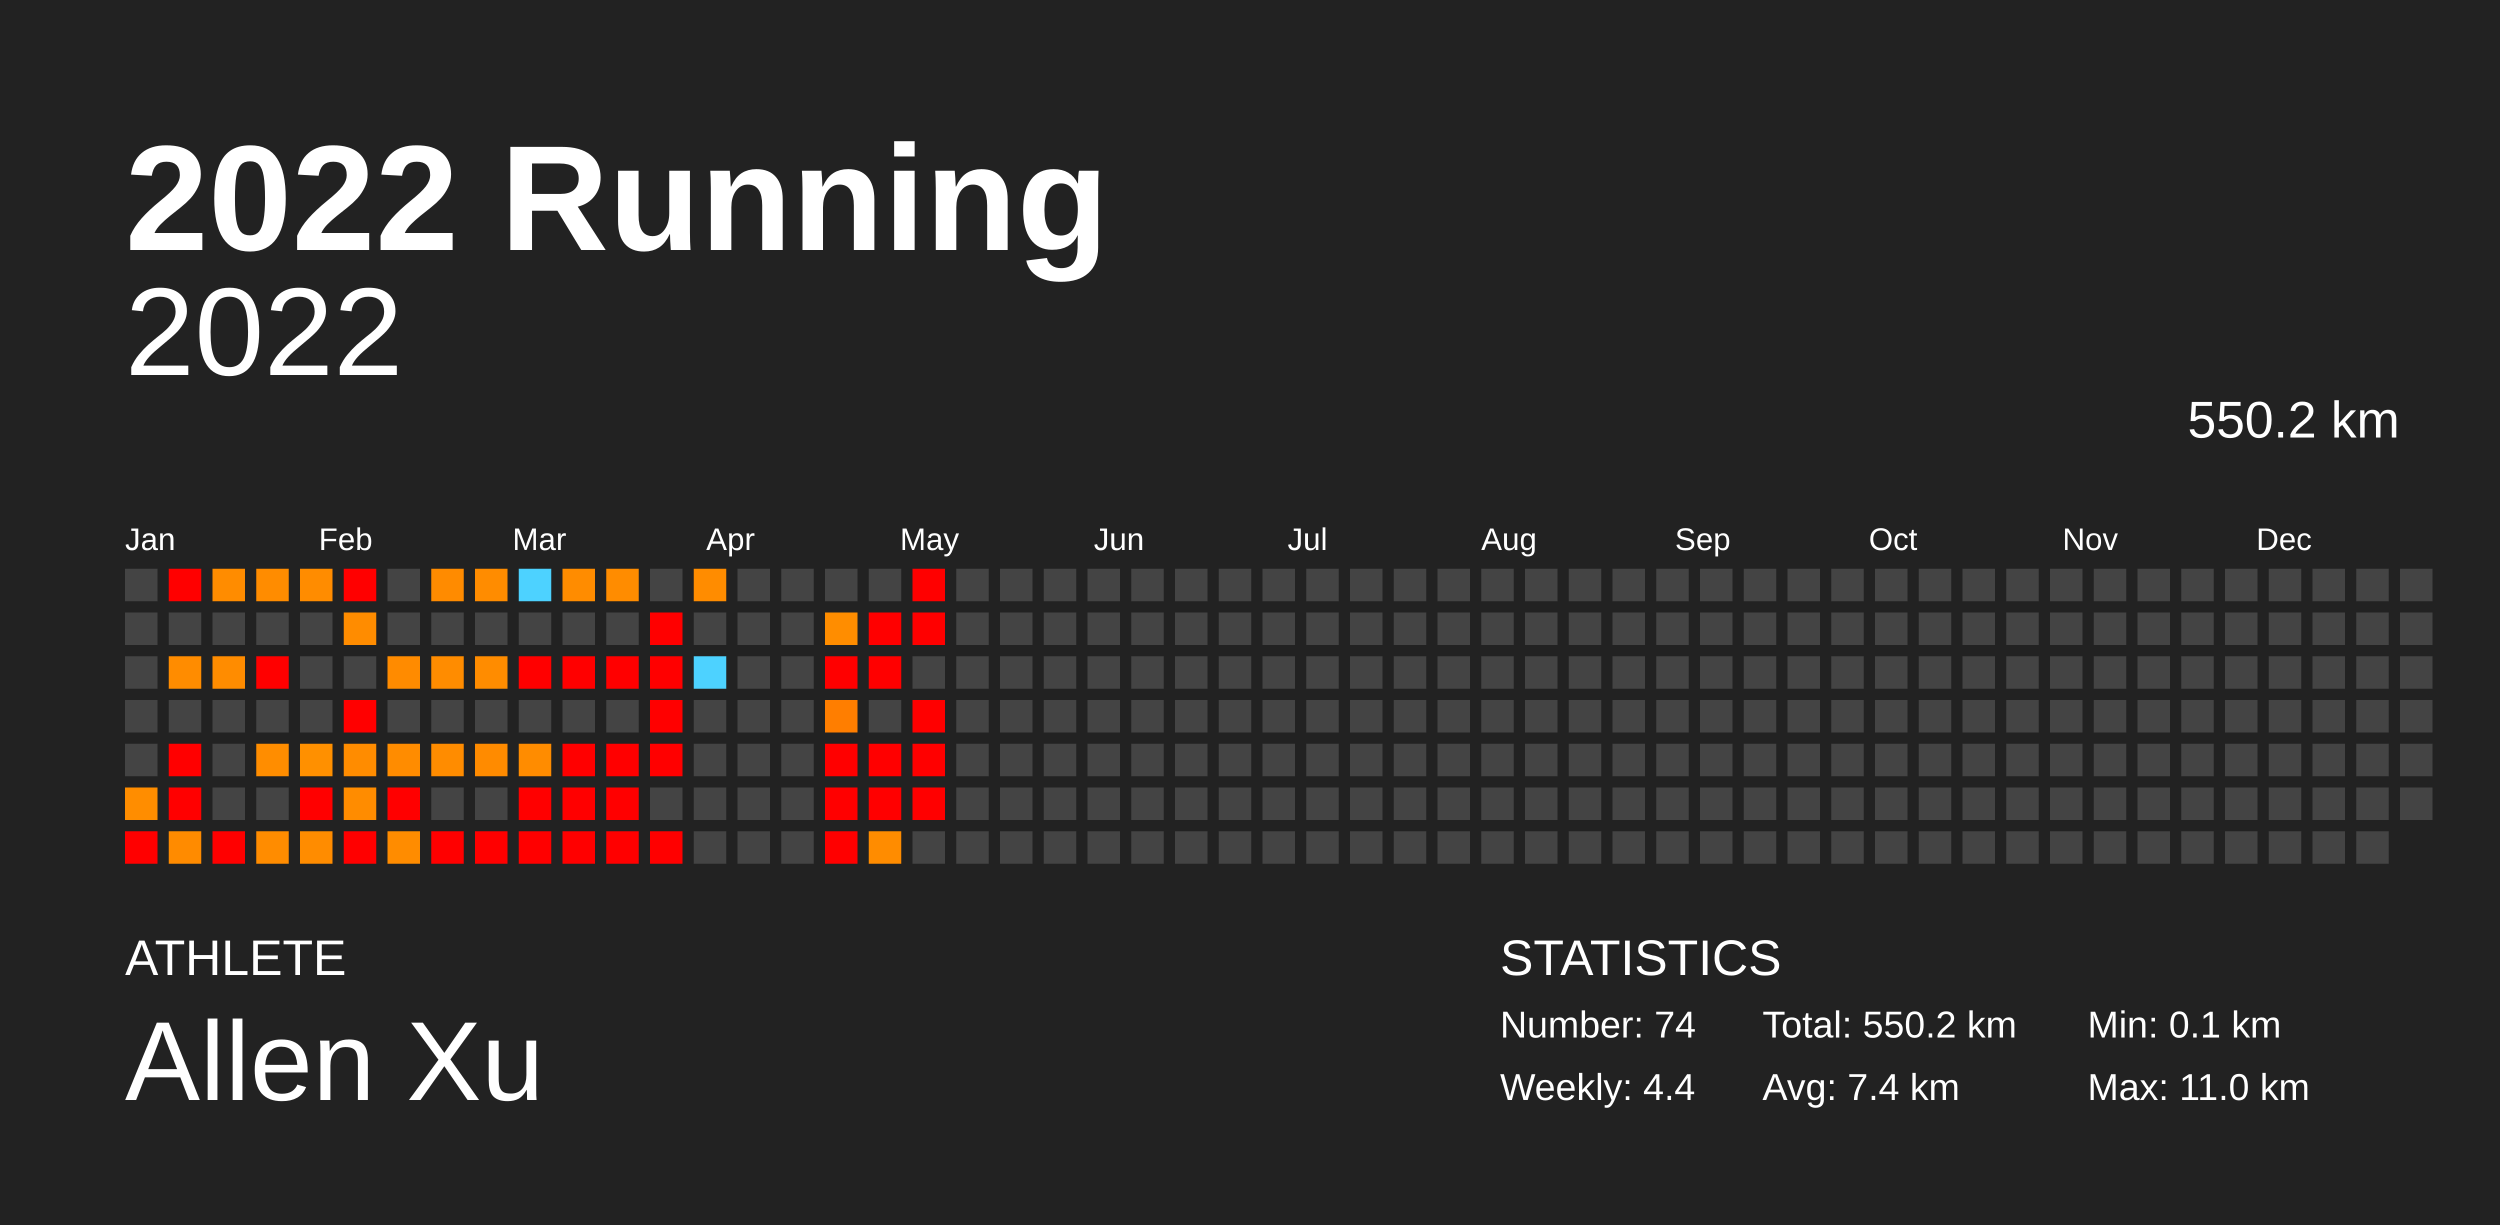
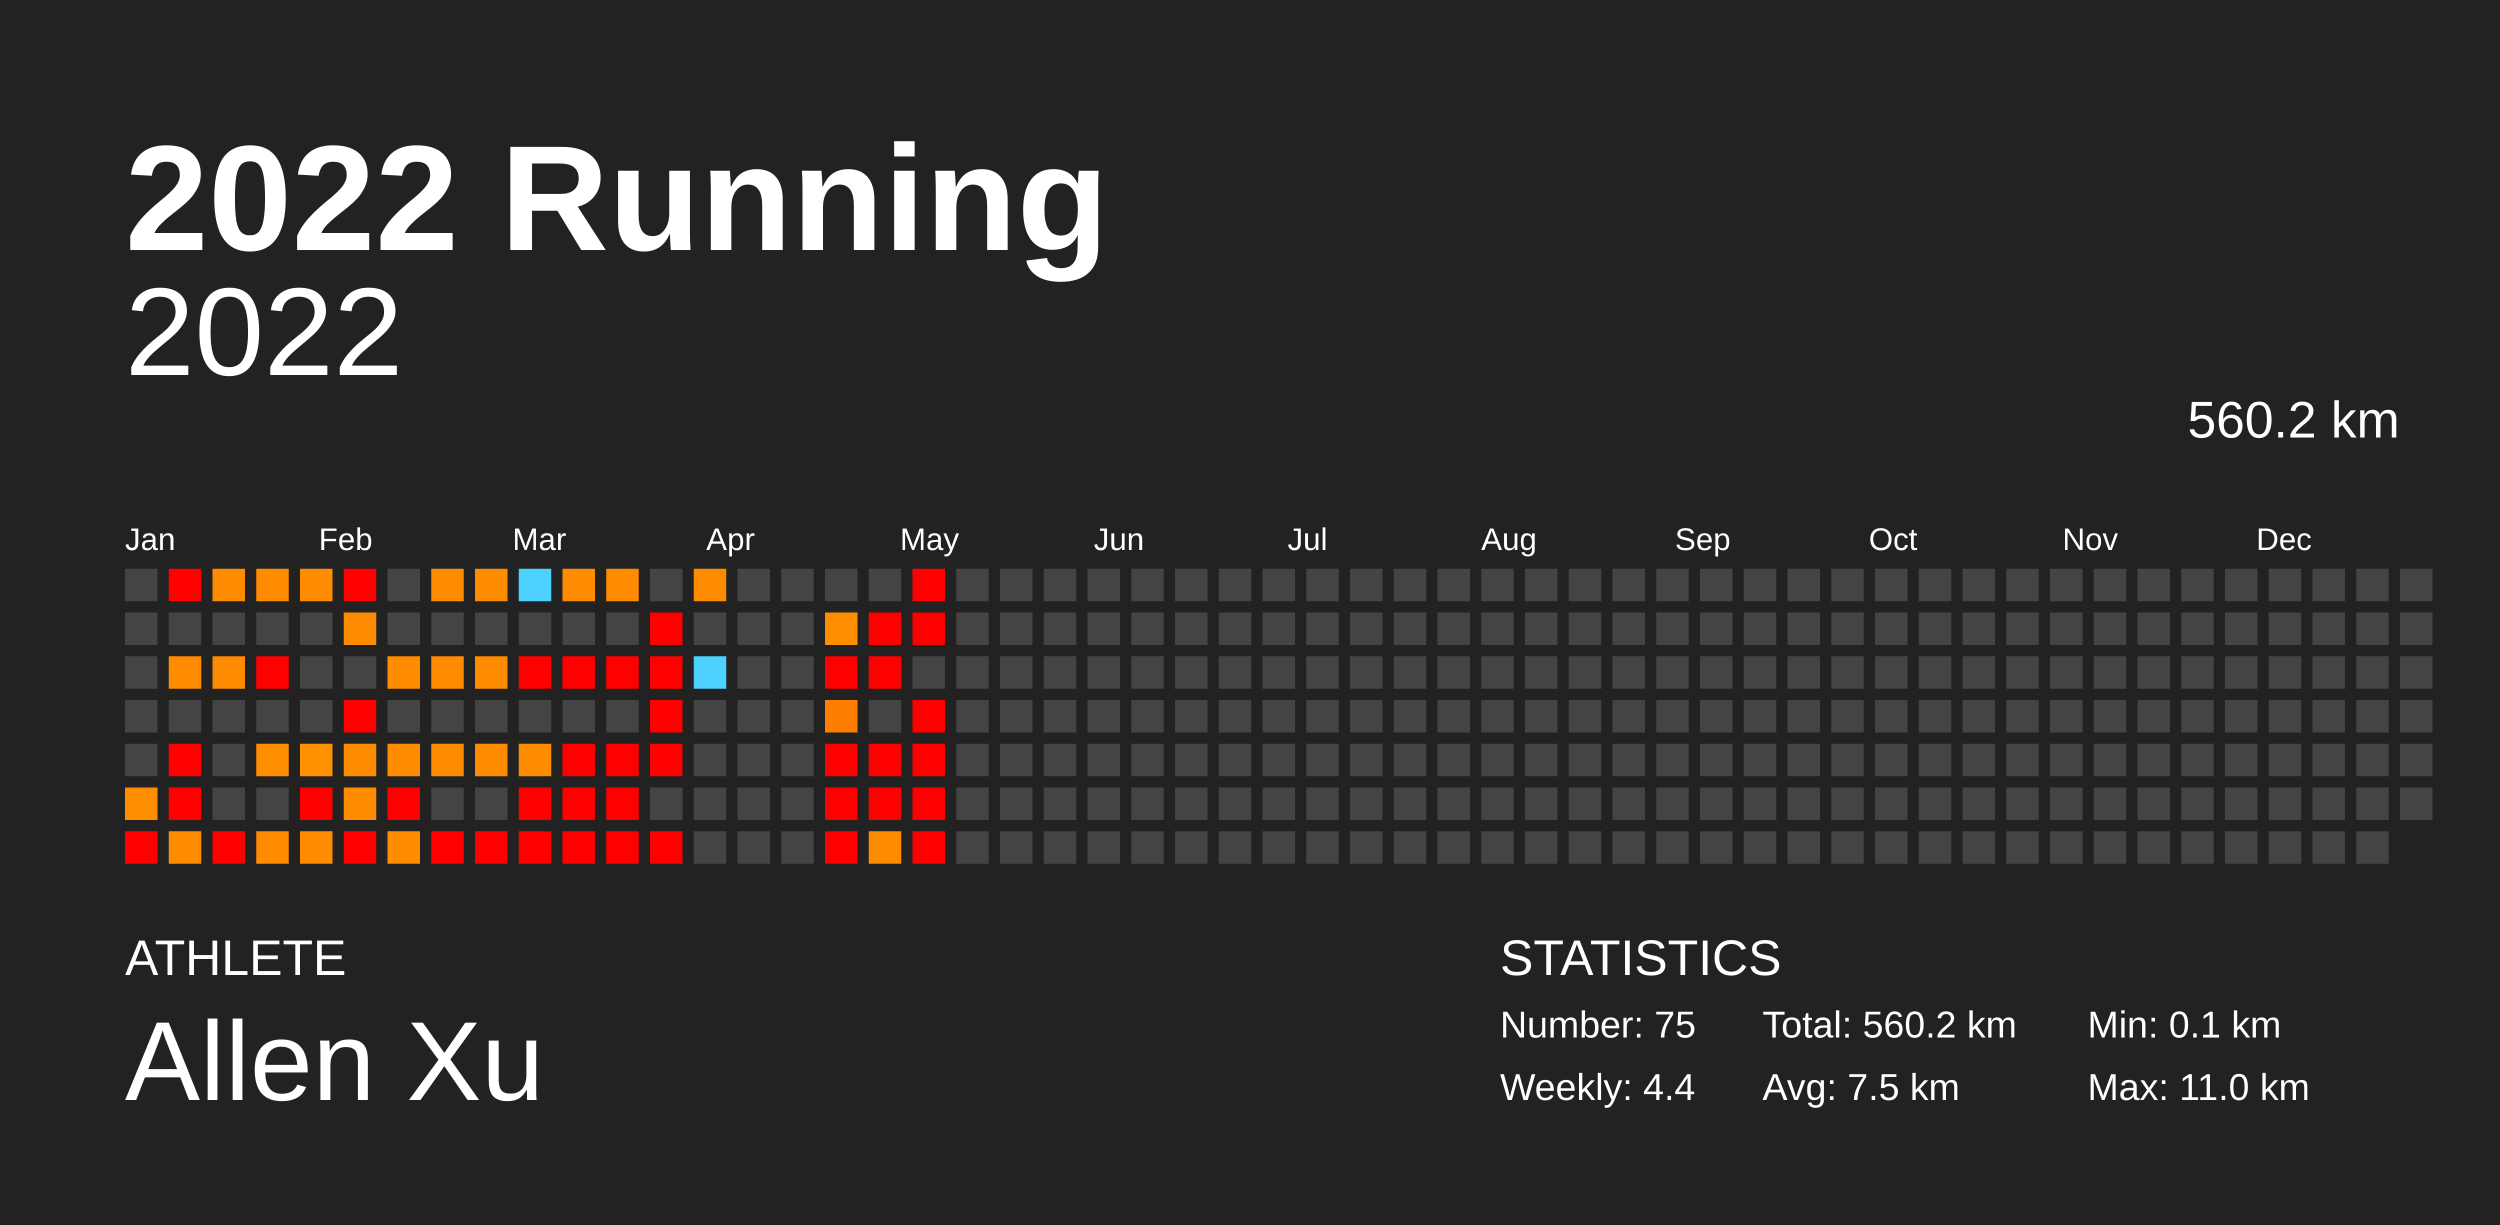
<svg xmlns="http://www.w3.org/2000/svg" baseProfile="full" height="98mm" version="1.1" viewBox="0,0,200,98" width="200mm">
  <defs />
  <rect fill="#222222" height="98" width="200" x="0" y="0" />
  <text fill="#FFFFFF" style="font-size:12px; font-family:Arial; font-weight:bold;" x="10" y="20">2022 Running</text>
  <text fill="#FFFFFF" style="font-size:4px; font-family:Arial" x="10" y="78">ATHLETE</text>
  <text fill="#FFFFFF" style="font-size:9px; font-family:Arial" x="10" y="88">Allen Xu</text>
  <text fill="#FFFFFF" style="font-size:4px; font-family:Arial" x="120" y="78">STATISTICS</text>
-   <text fill="#FFFFFF" style="font-size:3px; font-family:Arial" x="120" y="83">Number: 74</text>
+   <text fill="#FFFFFF" style="font-size:3px; font-family:Arial" x="120" y="83">Number: 75</text>
  <text fill="#FFFFFF" style="font-size:3px; font-family:Arial" x="120" y="88">Weekly: 4.4</text>
-   <text fill="#FFFFFF" style="font-size:3px; font-family:Arial" x="141" y="83">Total: 550.2 km</text>
-   <text fill="#FFFFFF" style="font-size:3px; font-family:Arial" x="141" y="88">Avg: 7.4 km</text>
+   <text fill="#FFFFFF" style="font-size:3px; font-family:Arial" x="141" y="83">Total: 560.2 km</text>
+   <text fill="#FFFFFF" style="font-size:3px; font-family:Arial" x="141" y="88">Avg: 7.5 km</text>
  <text fill="#FFFFFF" style="font-size:3px; font-family:Arial" x="167" y="83">Min: 0.1 km</text>
  <text fill="#FFFFFF" style="font-size:3px; font-family:Arial" x="167" y="88">Max: 11.0 km</text>
  <text alignment-baseline="hanging" fill="#FFFFFF" style="font-size:10.0px; font-family:Arial;" x="10" y="30">2022</text>
-   <text alignment-baseline="hanging" fill="#FFFFFF" style="font-size:4.125px; font-family:Arial;" x="175" y="35">550.2 km</text>
+   <text alignment-baseline="hanging" fill="#FFFFFF" style="font-size:4.125px; font-family:Arial;" x="175" y="35">560.2 km</text>
  <text fill="#FFFFFF" style="font-size:2.5px; font-family:Arial" x="10.0" y="44">Jan</text>
  <text fill="#FFFFFF" style="font-size:2.5px; font-family:Arial" x="25.5" y="44">Feb</text>
  <text fill="#FFFFFF" style="font-size:2.5px; font-family:Arial" x="41.0" y="44">Mar</text>
  <text fill="#FFFFFF" style="font-size:2.5px; font-family:Arial" x="56.5" y="44">Apr</text>
  <text fill="#FFFFFF" style="font-size:2.5px; font-family:Arial" x="72.0" y="44">May</text>
  <text fill="#FFFFFF" style="font-size:2.5px; font-family:Arial" x="87.5" y="44">Jun</text>
  <text fill="#FFFFFF" style="font-size:2.5px; font-family:Arial" x="103.0" y="44">Jul</text>
  <text fill="#FFFFFF" style="font-size:2.5px; font-family:Arial" x="118.5" y="44">Aug</text>
  <text fill="#FFFFFF" style="font-size:2.5px; font-family:Arial" x="134.0" y="44">Sep</text>
  <text fill="#FFFFFF" style="font-size:2.5px; font-family:Arial" x="149.5" y="44">Oct</text>
  <text fill="#FFFFFF" style="font-size:2.5px; font-family:Arial" x="165.0" y="44">Nov</text>
  <text fill="#FFFFFF" style="font-size:2.5px; font-family:Arial" x="180.5" y="44">Dec</text>
  <rect fill="#444444" height="2.6" width="2.6" x="10.0" y="45.5" />
  <rect fill="#444444" height="2.6" width="2.6" x="10.0" y="49.0" />
  <rect fill="#444444" height="2.6" width="2.6" x="10.0" y="52.5" />
  <rect fill="#444444" height="2.6" width="2.6" x="10.0" y="56.0" />
  <rect fill="#444444" height="2.6" width="2.6" x="10.0" y="59.5" />
  <rect fill="#ff8d00" height="2.6" width="2.6" x="10.0" y="63.0" />
  <rect fill="red" height="2.6" width="2.6" x="10.0" y="66.5" />
  <rect fill="red" height="2.6" width="2.6" x="13.5" y="45.5" />
  <rect fill="#444444" height="2.6" width="2.6" x="13.5" y="49.0" />
  <rect fill="#ff8c00" height="2.6" width="2.6" x="13.5" y="52.5" />
  <rect fill="#444444" height="2.6" width="2.6" x="13.5" y="56.0" />
  <rect fill="red" height="2.6" width="2.6" x="13.5" y="59.5" />
  <rect fill="red" height="2.6" width="2.6" x="13.5" y="63.0" />
  <rect fill="#ff8b00" height="2.6" width="2.6" x="13.5" y="66.5" />
  <rect fill="#ff8c00" height="2.6" width="2.6" x="17.0" y="45.5" />
  <rect fill="#444444" height="2.6" width="2.6" x="17.0" y="49.0" />
  <rect fill="#ff8c00" height="2.6" width="2.6" x="17.0" y="52.5" />
  <rect fill="#444444" height="2.6" width="2.6" x="17.0" y="56.0" />
  <rect fill="#444444" height="2.6" width="2.6" x="17.0" y="59.5" />
  <rect fill="#444444" height="2.6" width="2.6" x="17.0" y="63.0" />
  <rect fill="red" height="2.6" width="2.6" x="17.0" y="66.5" />
  <rect fill="#ff8c00" height="2.6" width="2.6" x="20.5" y="45.5" />
  <rect fill="#444444" height="2.6" width="2.6" x="20.5" y="49.0" />
  <rect fill="red" height="2.6" width="2.6" x="20.5" y="52.5" />
  <rect fill="#444444" height="2.6" width="2.6" x="20.5" y="56.0" />
  <rect fill="#ff8d00" height="2.6" width="2.6" x="20.5" y="59.5" />
  <rect fill="#444444" height="2.6" width="2.6" x="20.5" y="63.0" />
  <rect fill="#ff8c00" height="2.6" width="2.6" x="20.5" y="66.5" />
  <rect fill="#ff8c00" height="2.6" width="2.6" x="24.0" y="45.5" />
  <rect fill="#444444" height="2.6" width="2.6" x="24.0" y="49.0" />
  <rect fill="#444444" height="2.6" width="2.6" x="24.0" y="52.5" />
  <rect fill="#444444" height="2.6" width="2.6" x="24.0" y="56.0" />
  <rect fill="#ff9000" height="2.6" width="2.6" x="24.0" y="59.5" />
  <rect fill="red" height="2.6" width="2.6" x="24.0" y="63.0" />
  <rect fill="#ff8c00" height="2.6" width="2.6" x="24.0" y="66.5" />
  <rect fill="red" height="2.6" width="2.6" x="27.5" y="45.5" />
  <rect fill="#ff8c00" height="2.6" width="2.6" x="27.5" y="49.0" />
  <rect fill="#444444" height="2.6" width="2.6" x="27.5" y="52.5" />
  <rect fill="red" height="2.6" width="2.6" x="27.5" y="56.0" />
  <rect fill="#ff8c00" height="2.6" width="2.6" x="27.5" y="59.5" />
  <rect fill="#ff8c00" height="2.6" width="2.6" x="27.5" y="63.0" />
  <rect fill="red" height="2.6" width="2.6" x="27.5" y="66.5" />
  <rect fill="#444444" height="2.6" width="2.6" x="31.0" y="45.5" />
  <rect fill="#444444" height="2.6" width="2.6" x="31.0" y="49.0" />
  <rect fill="#ff8b00" height="2.6" width="2.6" x="31.0" y="52.5" />
  <rect fill="#444444" height="2.6" width="2.6" x="31.0" y="56.0" />
  <rect fill="#ff8c00" height="2.6" width="2.6" x="31.0" y="59.5" />
  <rect fill="red" height="2.6" width="2.6" x="31.0" y="63.0" />
  <rect fill="#ff8c00" height="2.6" width="2.6" x="31.0" y="66.5" />
  <rect fill="#ff8b00" height="2.6" width="2.6" x="34.5" y="45.5" />
  <rect fill="#444444" height="2.6" width="2.6" x="34.5" y="49.0" />
  <rect fill="#ff8c00" height="2.6" width="2.6" x="34.5" y="52.5" />
  <rect fill="#444444" height="2.6" width="2.6" x="34.5" y="56.0" />
  <rect fill="#ff8c00" height="2.6" width="2.6" x="34.5" y="59.5" />
  <rect fill="#444444" height="2.6" width="2.6" x="34.5" y="63.0" />
  <rect fill="red" height="2.6" width="2.6" x="34.5" y="66.5" />
  <rect fill="#ff8c00" height="2.6" width="2.6" x="38.0" y="45.5" />
  <rect fill="#444444" height="2.6" width="2.6" x="38.0" y="49.0" />
  <rect fill="#ff8c00" height="2.6" width="2.6" x="38.0" y="52.5" />
  <rect fill="#444444" height="2.6" width="2.6" x="38.0" y="56.0" />
  <rect fill="#ff8b00" height="2.6" width="2.6" x="38.0" y="59.5" />
  <rect fill="#444444" height="2.6" width="2.6" x="38.0" y="63.0" />
  <rect fill="red" height="2.6" width="2.6" x="38.0" y="66.5" />
  <rect fill="#4dd2ff" height="2.6" width="2.6" x="41.5" y="45.5" />
  <rect fill="#444444" height="2.6" width="2.6" x="41.5" y="49.0" />
  <rect fill="red" height="2.6" width="2.6" x="41.5" y="52.5" />
  <rect fill="#444444" height="2.6" width="2.6" x="41.5" y="56.0" />
  <rect fill="#ff8c00" height="2.6" width="2.6" x="41.5" y="59.5" />
  <rect fill="red" height="2.6" width="2.6" x="41.5" y="63.0" />
  <rect fill="red" height="2.6" width="2.6" x="41.5" y="66.5" />
  <rect fill="#ff8c00" height="2.6" width="2.6" x="45.0" y="45.5" />
  <rect fill="#444444" height="2.6" width="2.6" x="45.0" y="49.0" />
  <rect fill="red" height="2.6" width="2.6" x="45.0" y="52.5" />
  <rect fill="#444444" height="2.6" width="2.6" x="45.0" y="56.0" />
  <rect fill="red" height="2.6" width="2.6" x="45.0" y="59.5" />
  <rect fill="red" height="2.6" width="2.6" x="45.0" y="63.0" />
  <rect fill="red" height="2.6" width="2.6" x="45.0" y="66.5" />
  <rect fill="#ff8c00" height="2.6" width="2.6" x="48.5" y="45.5" />
  <rect fill="#444444" height="2.6" width="2.6" x="48.5" y="49.0" />
  <rect fill="red" height="2.6" width="2.6" x="48.5" y="52.5" />
  <rect fill="#444444" height="2.6" width="2.6" x="48.5" y="56.0" />
  <rect fill="red" height="2.6" width="2.6" x="48.5" y="59.5" />
  <rect fill="red" height="2.6" width="2.6" x="48.5" y="63.0" />
  <rect fill="red" height="2.6" width="2.6" x="48.5" y="66.5" />
  <rect fill="#444444" height="2.6" width="2.6" x="52.0" y="45.5" />
  <rect fill="red" height="2.6" width="2.6" x="52.0" y="49.0" />
  <rect fill="red" height="2.6" width="2.6" x="52.0" y="52.5" />
  <rect fill="red" height="2.6" width="2.6" x="52.0" y="56.0" />
  <rect fill="red" height="2.6" width="2.6" x="52.0" y="59.5" />
  <rect fill="#444444" height="2.6" width="2.6" x="52.0" y="63.0" />
  <rect fill="red" height="2.6" width="2.6" x="52.0" y="66.5" />
  <rect fill="#ff8c00" height="2.6" width="2.6" x="55.5" y="45.5" />
  <rect fill="#444444" height="2.6" width="2.6" x="55.5" y="49.0" />
  <rect fill="#4dd2ff" height="2.6" width="2.6" x="55.5" y="52.5" />
  <rect fill="#444444" height="2.6" width="2.6" x="55.5" y="56.0" />
  <rect fill="#444444" height="2.6" width="2.6" x="55.5" y="59.5" />
  <rect fill="#444444" height="2.6" width="2.6" x="55.5" y="63.0" />
  <rect fill="#444444" height="2.6" width="2.6" x="55.5" y="66.5" />
  <rect fill="#444444" height="2.6" width="2.6" x="59.0" y="45.5" />
  <rect fill="#444444" height="2.6" width="2.6" x="59.0" y="49.0" />
  <rect fill="#444444" height="2.6" width="2.6" x="59.0" y="52.5" />
  <rect fill="#444444" height="2.6" width="2.6" x="59.0" y="56.0" />
  <rect fill="#444444" height="2.6" width="2.6" x="59.0" y="59.5" />
  <rect fill="#444444" height="2.6" width="2.6" x="59.0" y="63.0" />
  <rect fill="#444444" height="2.6" width="2.6" x="59.0" y="66.5" />
  <rect fill="#444444" height="2.6" width="2.6" x="62.5" y="45.5" />
  <rect fill="#444444" height="2.6" width="2.6" x="62.5" y="49.0" />
  <rect fill="#444444" height="2.6" width="2.6" x="62.5" y="52.5" />
  <rect fill="#444444" height="2.6" width="2.6" x="62.5" y="56.0" />
  <rect fill="#444444" height="2.6" width="2.6" x="62.5" y="59.5" />
  <rect fill="#444444" height="2.6" width="2.6" x="62.5" y="63.0" />
  <rect fill="#444444" height="2.6" width="2.6" x="62.5" y="66.5" />
  <rect fill="#444444" height="2.6" width="2.6" x="66.0" y="45.5" />
  <rect fill="#ff8d00" height="2.6" width="2.6" x="66.0" y="49.0" />
  <rect fill="red" height="2.6" width="2.6" x="66.0" y="52.5" />
  <rect fill="#ff7e00" height="2.6" width="2.6" x="66.0" y="56.0" />
  <rect fill="red" height="2.6" width="2.6" x="66.0" y="59.5" />
  <rect fill="red" height="2.6" width="2.6" x="66.0" y="63.0" />
  <rect fill="red" height="2.6" width="2.6" x="66.0" y="66.5" />
  <rect fill="#444444" height="2.6" width="2.6" x="69.5" y="45.5" />
  <rect fill="red" height="2.6" width="2.6" x="69.5" y="49.0" />
  <rect fill="red" height="2.6" width="2.6" x="69.5" y="52.5" />
  <rect fill="#444444" height="2.6" width="2.6" x="69.5" y="56.0" />
  <rect fill="red" height="2.6" width="2.6" x="69.5" y="59.5" />
  <rect fill="red" height="2.6" width="2.6" x="69.5" y="63.0" />
  <rect fill="#ff8c00" height="2.6" width="2.6" x="69.5" y="66.5" />
  <rect fill="red" height="2.6" width="2.6" x="73.0" y="45.5" />
  <rect fill="red" height="2.6" width="2.6" x="73.0" y="49.0" />
  <rect fill="#444444" height="2.6" width="2.6" x="73.0" y="52.5" />
  <rect fill="red" height="2.6" width="2.6" x="73.0" y="56.0" />
  <rect fill="red" height="2.6" width="2.6" x="73.0" y="59.5" />
  <rect fill="red" height="2.6" width="2.6" x="73.0" y="63.0" />
-   <rect fill="#444444" height="2.6" width="2.6" x="73.0" y="66.5" />
+   <rect fill="red" height="2.6" width="2.6" x="73.0" y="66.5" />
  <rect fill="#444444" height="2.6" width="2.6" x="76.5" y="45.5" />
  <rect fill="#444444" height="2.6" width="2.6" x="76.5" y="49.0" />
  <rect fill="#444444" height="2.6" width="2.6" x="76.5" y="52.5" />
  <rect fill="#444444" height="2.6" width="2.6" x="76.5" y="56.0" />
  <rect fill="#444444" height="2.6" width="2.6" x="76.5" y="59.5" />
  <rect fill="#444444" height="2.6" width="2.6" x="76.5" y="63.0" />
  <rect fill="#444444" height="2.6" width="2.6" x="76.5" y="66.5" />
  <rect fill="#444444" height="2.6" width="2.6" x="80.0" y="45.5" />
  <rect fill="#444444" height="2.6" width="2.6" x="80.0" y="49.0" />
  <rect fill="#444444" height="2.6" width="2.6" x="80.0" y="52.5" />
  <rect fill="#444444" height="2.6" width="2.6" x="80.0" y="56.0" />
  <rect fill="#444444" height="2.6" width="2.6" x="80.0" y="59.5" />
  <rect fill="#444444" height="2.6" width="2.6" x="80.0" y="63.0" />
  <rect fill="#444444" height="2.6" width="2.6" x="80.0" y="66.5" />
  <rect fill="#444444" height="2.6" width="2.6" x="83.5" y="45.5" />
  <rect fill="#444444" height="2.6" width="2.6" x="83.5" y="49.0" />
  <rect fill="#444444" height="2.6" width="2.6" x="83.5" y="52.5" />
  <rect fill="#444444" height="2.6" width="2.6" x="83.5" y="56.0" />
  <rect fill="#444444" height="2.6" width="2.6" x="83.5" y="59.5" />
  <rect fill="#444444" height="2.6" width="2.6" x="83.5" y="63.0" />
  <rect fill="#444444" height="2.6" width="2.6" x="83.5" y="66.5" />
  <rect fill="#444444" height="2.6" width="2.6" x="87.0" y="45.5" />
  <rect fill="#444444" height="2.6" width="2.6" x="87.0" y="49.0" />
  <rect fill="#444444" height="2.6" width="2.6" x="87.0" y="52.5" />
  <rect fill="#444444" height="2.6" width="2.6" x="87.0" y="56.0" />
  <rect fill="#444444" height="2.6" width="2.6" x="87.0" y="59.5" />
  <rect fill="#444444" height="2.6" width="2.6" x="87.0" y="63.0" />
  <rect fill="#444444" height="2.6" width="2.6" x="87.0" y="66.5" />
  <rect fill="#444444" height="2.6" width="2.6" x="90.5" y="45.5" />
  <rect fill="#444444" height="2.6" width="2.6" x="90.5" y="49.0" />
  <rect fill="#444444" height="2.6" width="2.6" x="90.5" y="52.5" />
  <rect fill="#444444" height="2.6" width="2.6" x="90.5" y="56.0" />
  <rect fill="#444444" height="2.6" width="2.6" x="90.5" y="59.5" />
  <rect fill="#444444" height="2.6" width="2.6" x="90.5" y="63.0" />
  <rect fill="#444444" height="2.6" width="2.6" x="90.5" y="66.5" />
  <rect fill="#444444" height="2.6" width="2.6" x="94.0" y="45.5" />
  <rect fill="#444444" height="2.6" width="2.6" x="94.0" y="49.0" />
  <rect fill="#444444" height="2.6" width="2.6" x="94.0" y="52.5" />
  <rect fill="#444444" height="2.6" width="2.6" x="94.0" y="56.0" />
  <rect fill="#444444" height="2.6" width="2.6" x="94.0" y="59.5" />
  <rect fill="#444444" height="2.6" width="2.6" x="94.0" y="63.0" />
  <rect fill="#444444" height="2.6" width="2.6" x="94.0" y="66.5" />
  <rect fill="#444444" height="2.6" width="2.6" x="97.5" y="45.5" />
  <rect fill="#444444" height="2.6" width="2.6" x="97.5" y="49.0" />
  <rect fill="#444444" height="2.6" width="2.6" x="97.5" y="52.5" />
  <rect fill="#444444" height="2.6" width="2.6" x="97.5" y="56.0" />
  <rect fill="#444444" height="2.6" width="2.6" x="97.5" y="59.5" />
  <rect fill="#444444" height="2.6" width="2.6" x="97.5" y="63.0" />
  <rect fill="#444444" height="2.6" width="2.6" x="97.5" y="66.5" />
  <rect fill="#444444" height="2.6" width="2.6" x="101.0" y="45.5" />
  <rect fill="#444444" height="2.6" width="2.6" x="101.0" y="49.0" />
  <rect fill="#444444" height="2.6" width="2.6" x="101.0" y="52.5" />
  <rect fill="#444444" height="2.6" width="2.6" x="101.0" y="56.0" />
  <rect fill="#444444" height="2.6" width="2.6" x="101.0" y="59.5" />
  <rect fill="#444444" height="2.6" width="2.6" x="101.0" y="63.0" />
  <rect fill="#444444" height="2.6" width="2.6" x="101.0" y="66.5" />
  <rect fill="#444444" height="2.6" width="2.6" x="104.5" y="45.5" />
  <rect fill="#444444" height="2.6" width="2.6" x="104.5" y="49.0" />
  <rect fill="#444444" height="2.6" width="2.6" x="104.5" y="52.5" />
  <rect fill="#444444" height="2.6" width="2.6" x="104.5" y="56.0" />
  <rect fill="#444444" height="2.6" width="2.6" x="104.5" y="59.5" />
  <rect fill="#444444" height="2.6" width="2.6" x="104.5" y="63.0" />
  <rect fill="#444444" height="2.6" width="2.6" x="104.5" y="66.5" />
  <rect fill="#444444" height="2.6" width="2.6" x="108.0" y="45.5" />
  <rect fill="#444444" height="2.6" width="2.6" x="108.0" y="49.0" />
  <rect fill="#444444" height="2.6" width="2.6" x="108.0" y="52.5" />
  <rect fill="#444444" height="2.6" width="2.6" x="108.0" y="56.0" />
  <rect fill="#444444" height="2.6" width="2.6" x="108.0" y="59.5" />
  <rect fill="#444444" height="2.6" width="2.6" x="108.0" y="63.0" />
  <rect fill="#444444" height="2.6" width="2.6" x="108.0" y="66.5" />
  <rect fill="#444444" height="2.6" width="2.6" x="111.5" y="45.5" />
  <rect fill="#444444" height="2.6" width="2.6" x="111.5" y="49.0" />
  <rect fill="#444444" height="2.6" width="2.6" x="111.5" y="52.5" />
  <rect fill="#444444" height="2.6" width="2.6" x="111.5" y="56.0" />
  <rect fill="#444444" height="2.6" width="2.6" x="111.5" y="59.5" />
  <rect fill="#444444" height="2.6" width="2.6" x="111.5" y="63.0" />
  <rect fill="#444444" height="2.6" width="2.6" x="111.5" y="66.5" />
  <rect fill="#444444" height="2.6" width="2.6" x="115.0" y="45.5" />
  <rect fill="#444444" height="2.6" width="2.6" x="115.0" y="49.0" />
  <rect fill="#444444" height="2.6" width="2.6" x="115.0" y="52.5" />
  <rect fill="#444444" height="2.6" width="2.6" x="115.0" y="56.0" />
  <rect fill="#444444" height="2.6" width="2.6" x="115.0" y="59.5" />
  <rect fill="#444444" height="2.6" width="2.6" x="115.0" y="63.0" />
  <rect fill="#444444" height="2.6" width="2.6" x="115.0" y="66.5" />
  <rect fill="#444444" height="2.6" width="2.6" x="118.5" y="45.5" />
  <rect fill="#444444" height="2.6" width="2.6" x="118.5" y="49.0" />
  <rect fill="#444444" height="2.6" width="2.6" x="118.5" y="52.5" />
  <rect fill="#444444" height="2.6" width="2.6" x="118.5" y="56.0" />
  <rect fill="#444444" height="2.6" width="2.6" x="118.5" y="59.5" />
  <rect fill="#444444" height="2.6" width="2.6" x="118.5" y="63.0" />
  <rect fill="#444444" height="2.6" width="2.6" x="118.5" y="66.5" />
  <rect fill="#444444" height="2.6" width="2.6" x="122.0" y="45.5" />
  <rect fill="#444444" height="2.6" width="2.6" x="122.0" y="49.0" />
  <rect fill="#444444" height="2.6" width="2.6" x="122.0" y="52.5" />
  <rect fill="#444444" height="2.6" width="2.6" x="122.0" y="56.0" />
  <rect fill="#444444" height="2.6" width="2.6" x="122.0" y="59.5" />
  <rect fill="#444444" height="2.6" width="2.6" x="122.0" y="63.0" />
  <rect fill="#444444" height="2.6" width="2.6" x="122.0" y="66.5" />
  <rect fill="#444444" height="2.6" width="2.6" x="125.5" y="45.5" />
  <rect fill="#444444" height="2.6" width="2.6" x="125.5" y="49.0" />
  <rect fill="#444444" height="2.6" width="2.6" x="125.5" y="52.5" />
  <rect fill="#444444" height="2.6" width="2.6" x="125.5" y="56.0" />
  <rect fill="#444444" height="2.6" width="2.6" x="125.5" y="59.5" />
  <rect fill="#444444" height="2.6" width="2.6" x="125.5" y="63.0" />
  <rect fill="#444444" height="2.6" width="2.6" x="125.5" y="66.5" />
  <rect fill="#444444" height="2.6" width="2.6" x="129.0" y="45.5" />
  <rect fill="#444444" height="2.6" width="2.6" x="129.0" y="49.0" />
  <rect fill="#444444" height="2.6" width="2.6" x="129.0" y="52.5" />
  <rect fill="#444444" height="2.6" width="2.6" x="129.0" y="56.0" />
  <rect fill="#444444" height="2.6" width="2.6" x="129.0" y="59.5" />
  <rect fill="#444444" height="2.6" width="2.6" x="129.0" y="63.0" />
  <rect fill="#444444" height="2.6" width="2.6" x="129.0" y="66.5" />
  <rect fill="#444444" height="2.6" width="2.6" x="132.5" y="45.5" />
  <rect fill="#444444" height="2.6" width="2.6" x="132.5" y="49.0" />
  <rect fill="#444444" height="2.6" width="2.6" x="132.5" y="52.5" />
  <rect fill="#444444" height="2.6" width="2.6" x="132.5" y="56.0" />
  <rect fill="#444444" height="2.6" width="2.6" x="132.5" y="59.5" />
  <rect fill="#444444" height="2.6" width="2.6" x="132.5" y="63.0" />
  <rect fill="#444444" height="2.6" width="2.6" x="132.5" y="66.5" />
  <rect fill="#444444" height="2.6" width="2.6" x="136.0" y="45.5" />
  <rect fill="#444444" height="2.6" width="2.6" x="136.0" y="49.0" />
  <rect fill="#444444" height="2.6" width="2.6" x="136.0" y="52.5" />
  <rect fill="#444444" height="2.6" width="2.6" x="136.0" y="56.0" />
  <rect fill="#444444" height="2.6" width="2.6" x="136.0" y="59.5" />
  <rect fill="#444444" height="2.6" width="2.6" x="136.0" y="63.0" />
  <rect fill="#444444" height="2.6" width="2.6" x="136.0" y="66.5" />
  <rect fill="#444444" height="2.6" width="2.6" x="139.5" y="45.5" />
  <rect fill="#444444" height="2.6" width="2.6" x="139.5" y="49.0" />
  <rect fill="#444444" height="2.6" width="2.6" x="139.5" y="52.5" />
  <rect fill="#444444" height="2.6" width="2.6" x="139.5" y="56.0" />
  <rect fill="#444444" height="2.6" width="2.6" x="139.5" y="59.5" />
  <rect fill="#444444" height="2.6" width="2.6" x="139.5" y="63.0" />
  <rect fill="#444444" height="2.6" width="2.6" x="139.5" y="66.5" />
  <rect fill="#444444" height="2.6" width="2.6" x="143.0" y="45.5" />
  <rect fill="#444444" height="2.6" width="2.6" x="143.0" y="49.0" />
  <rect fill="#444444" height="2.6" width="2.6" x="143.0" y="52.5" />
  <rect fill="#444444" height="2.6" width="2.6" x="143.0" y="56.0" />
  <rect fill="#444444" height="2.6" width="2.6" x="143.0" y="59.5" />
  <rect fill="#444444" height="2.6" width="2.6" x="143.0" y="63.0" />
  <rect fill="#444444" height="2.6" width="2.6" x="143.0" y="66.5" />
  <rect fill="#444444" height="2.6" width="2.6" x="146.5" y="45.5" />
  <rect fill="#444444" height="2.6" width="2.6" x="146.5" y="49.0" />
  <rect fill="#444444" height="2.6" width="2.6" x="146.5" y="52.5" />
  <rect fill="#444444" height="2.6" width="2.6" x="146.5" y="56.0" />
  <rect fill="#444444" height="2.6" width="2.6" x="146.5" y="59.5" />
  <rect fill="#444444" height="2.6" width="2.6" x="146.5" y="63.0" />
  <rect fill="#444444" height="2.6" width="2.6" x="146.5" y="66.5" />
  <rect fill="#444444" height="2.6" width="2.6" x="150.0" y="45.5" />
  <rect fill="#444444" height="2.6" width="2.6" x="150.0" y="49.0" />
  <rect fill="#444444" height="2.6" width="2.6" x="150.0" y="52.5" />
  <rect fill="#444444" height="2.6" width="2.6" x="150.0" y="56.0" />
  <rect fill="#444444" height="2.6" width="2.6" x="150.0" y="59.5" />
  <rect fill="#444444" height="2.6" width="2.6" x="150.0" y="63.0" />
  <rect fill="#444444" height="2.6" width="2.6" x="150.0" y="66.5" />
  <rect fill="#444444" height="2.6" width="2.6" x="153.5" y="45.5" />
  <rect fill="#444444" height="2.6" width="2.6" x="153.5" y="49.0" />
  <rect fill="#444444" height="2.6" width="2.6" x="153.5" y="52.5" />
  <rect fill="#444444" height="2.6" width="2.6" x="153.5" y="56.0" />
  <rect fill="#444444" height="2.6" width="2.6" x="153.5" y="59.5" />
  <rect fill="#444444" height="2.6" width="2.6" x="153.5" y="63.0" />
  <rect fill="#444444" height="2.6" width="2.6" x="153.5" y="66.5" />
  <rect fill="#444444" height="2.6" width="2.6" x="157.0" y="45.5" />
  <rect fill="#444444" height="2.6" width="2.6" x="157.0" y="49.0" />
  <rect fill="#444444" height="2.6" width="2.6" x="157.0" y="52.5" />
  <rect fill="#444444" height="2.6" width="2.6" x="157.0" y="56.0" />
  <rect fill="#444444" height="2.6" width="2.6" x="157.0" y="59.5" />
  <rect fill="#444444" height="2.6" width="2.6" x="157.0" y="63.0" />
  <rect fill="#444444" height="2.6" width="2.6" x="157.0" y="66.5" />
  <rect fill="#444444" height="2.6" width="2.6" x="160.5" y="45.5" />
  <rect fill="#444444" height="2.6" width="2.6" x="160.5" y="49.0" />
  <rect fill="#444444" height="2.6" width="2.6" x="160.5" y="52.5" />
  <rect fill="#444444" height="2.6" width="2.6" x="160.5" y="56.0" />
  <rect fill="#444444" height="2.6" width="2.6" x="160.5" y="59.5" />
  <rect fill="#444444" height="2.6" width="2.6" x="160.5" y="63.0" />
  <rect fill="#444444" height="2.6" width="2.6" x="160.5" y="66.5" />
  <rect fill="#444444" height="2.6" width="2.6" x="164.0" y="45.5" />
  <rect fill="#444444" height="2.6" width="2.6" x="164.0" y="49.0" />
  <rect fill="#444444" height="2.6" width="2.6" x="164.0" y="52.5" />
  <rect fill="#444444" height="2.6" width="2.6" x="164.0" y="56.0" />
  <rect fill="#444444" height="2.6" width="2.6" x="164.0" y="59.5" />
  <rect fill="#444444" height="2.6" width="2.6" x="164.0" y="63.0" />
  <rect fill="#444444" height="2.6" width="2.6" x="164.0" y="66.5" />
  <rect fill="#444444" height="2.6" width="2.6" x="167.5" y="45.5" />
  <rect fill="#444444" height="2.6" width="2.6" x="167.5" y="49.0" />
  <rect fill="#444444" height="2.6" width="2.6" x="167.5" y="52.5" />
  <rect fill="#444444" height="2.6" width="2.6" x="167.5" y="56.0" />
  <rect fill="#444444" height="2.6" width="2.6" x="167.5" y="59.5" />
  <rect fill="#444444" height="2.6" width="2.6" x="167.5" y="63.0" />
  <rect fill="#444444" height="2.6" width="2.6" x="167.5" y="66.5" />
  <rect fill="#444444" height="2.6" width="2.6" x="171.0" y="45.5" />
  <rect fill="#444444" height="2.6" width="2.6" x="171.0" y="49.0" />
  <rect fill="#444444" height="2.6" width="2.6" x="171.0" y="52.5" />
  <rect fill="#444444" height="2.6" width="2.6" x="171.0" y="56.0" />
  <rect fill="#444444" height="2.6" width="2.6" x="171.0" y="59.5" />
  <rect fill="#444444" height="2.6" width="2.6" x="171.0" y="63.0" />
  <rect fill="#444444" height="2.6" width="2.6" x="171.0" y="66.5" />
  <rect fill="#444444" height="2.6" width="2.6" x="174.5" y="45.5" />
  <rect fill="#444444" height="2.6" width="2.6" x="174.5" y="49.0" />
  <rect fill="#444444" height="2.6" width="2.6" x="174.5" y="52.5" />
  <rect fill="#444444" height="2.6" width="2.6" x="174.5" y="56.0" />
  <rect fill="#444444" height="2.6" width="2.6" x="174.5" y="59.5" />
  <rect fill="#444444" height="2.6" width="2.6" x="174.5" y="63.0" />
  <rect fill="#444444" height="2.6" width="2.6" x="174.5" y="66.5" />
  <rect fill="#444444" height="2.6" width="2.6" x="178.0" y="45.5" />
  <rect fill="#444444" height="2.6" width="2.6" x="178.0" y="49.0" />
  <rect fill="#444444" height="2.6" width="2.6" x="178.0" y="52.5" />
  <rect fill="#444444" height="2.6" width="2.6" x="178.0" y="56.0" />
  <rect fill="#444444" height="2.6" width="2.6" x="178.0" y="59.5" />
  <rect fill="#444444" height="2.6" width="2.6" x="178.0" y="63.0" />
  <rect fill="#444444" height="2.6" width="2.6" x="178.0" y="66.5" />
  <rect fill="#444444" height="2.6" width="2.6" x="181.5" y="45.5" />
  <rect fill="#444444" height="2.6" width="2.6" x="181.5" y="49.0" />
  <rect fill="#444444" height="2.6" width="2.6" x="181.5" y="52.5" />
  <rect fill="#444444" height="2.6" width="2.6" x="181.5" y="56.0" />
  <rect fill="#444444" height="2.6" width="2.6" x="181.5" y="59.5" />
  <rect fill="#444444" height="2.6" width="2.6" x="181.5" y="63.0" />
  <rect fill="#444444" height="2.6" width="2.6" x="181.5" y="66.5" />
  <rect fill="#444444" height="2.6" width="2.6" x="185.0" y="45.5" />
  <rect fill="#444444" height="2.6" width="2.6" x="185.0" y="49.0" />
  <rect fill="#444444" height="2.6" width="2.6" x="185.0" y="52.5" />
  <rect fill="#444444" height="2.6" width="2.6" x="185.0" y="56.0" />
  <rect fill="#444444" height="2.6" width="2.6" x="185.0" y="59.5" />
  <rect fill="#444444" height="2.6" width="2.6" x="185.0" y="63.0" />
  <rect fill="#444444" height="2.6" width="2.6" x="185.0" y="66.5" />
  <rect fill="#444444" height="2.6" width="2.6" x="188.5" y="45.5" />
  <rect fill="#444444" height="2.6" width="2.6" x="188.5" y="49.0" />
  <rect fill="#444444" height="2.6" width="2.6" x="188.5" y="52.5" />
  <rect fill="#444444" height="2.6" width="2.6" x="188.5" y="56.0" />
  <rect fill="#444444" height="2.6" width="2.6" x="188.5" y="59.5" />
  <rect fill="#444444" height="2.6" width="2.6" x="188.5" y="63.0" />
  <rect fill="#444444" height="2.6" width="2.6" x="188.5" y="66.5" />
  <rect fill="#444444" height="2.6" width="2.6" x="192.0" y="45.5" />
  <rect fill="#444444" height="2.6" width="2.6" x="192.0" y="49.0" />
  <rect fill="#444444" height="2.6" width="2.6" x="192.0" y="52.5" />
  <rect fill="#444444" height="2.6" width="2.6" x="192.0" y="56.0" />
  <rect fill="#444444" height="2.6" width="2.6" x="192.0" y="59.5" />
  <rect fill="#444444" height="2.6" width="2.6" x="192.0" y="63.0" />
</svg>
